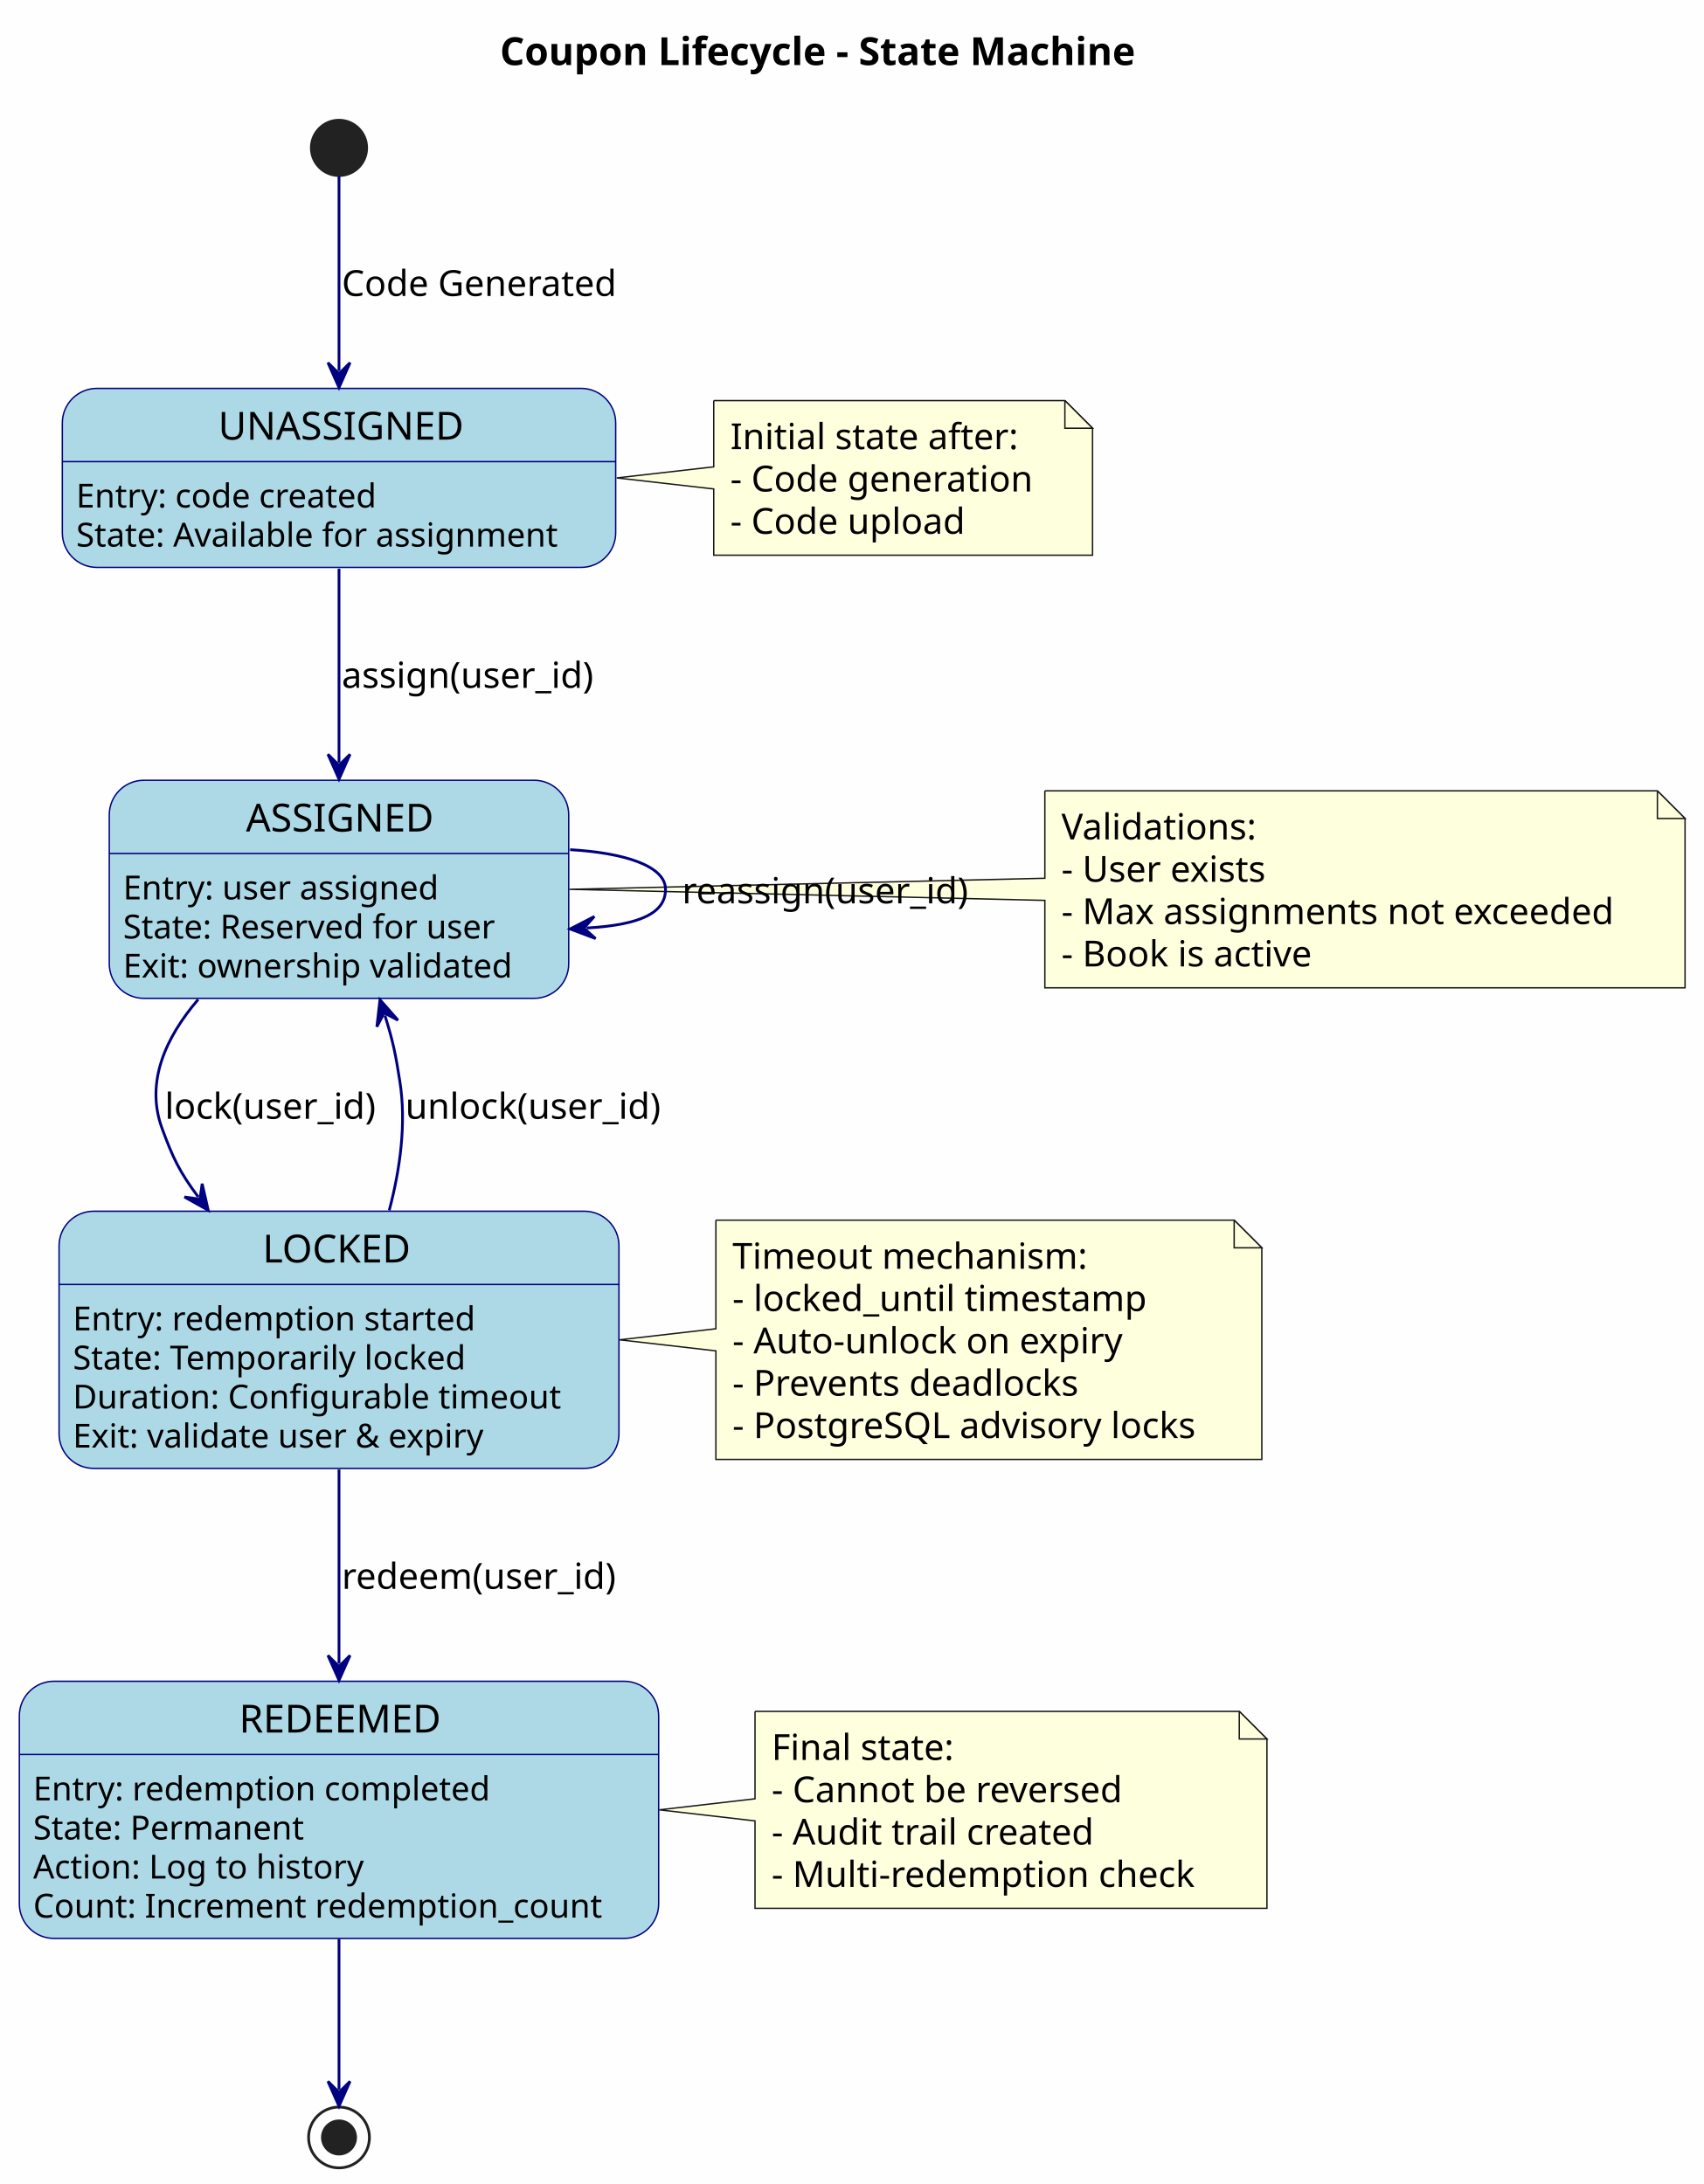
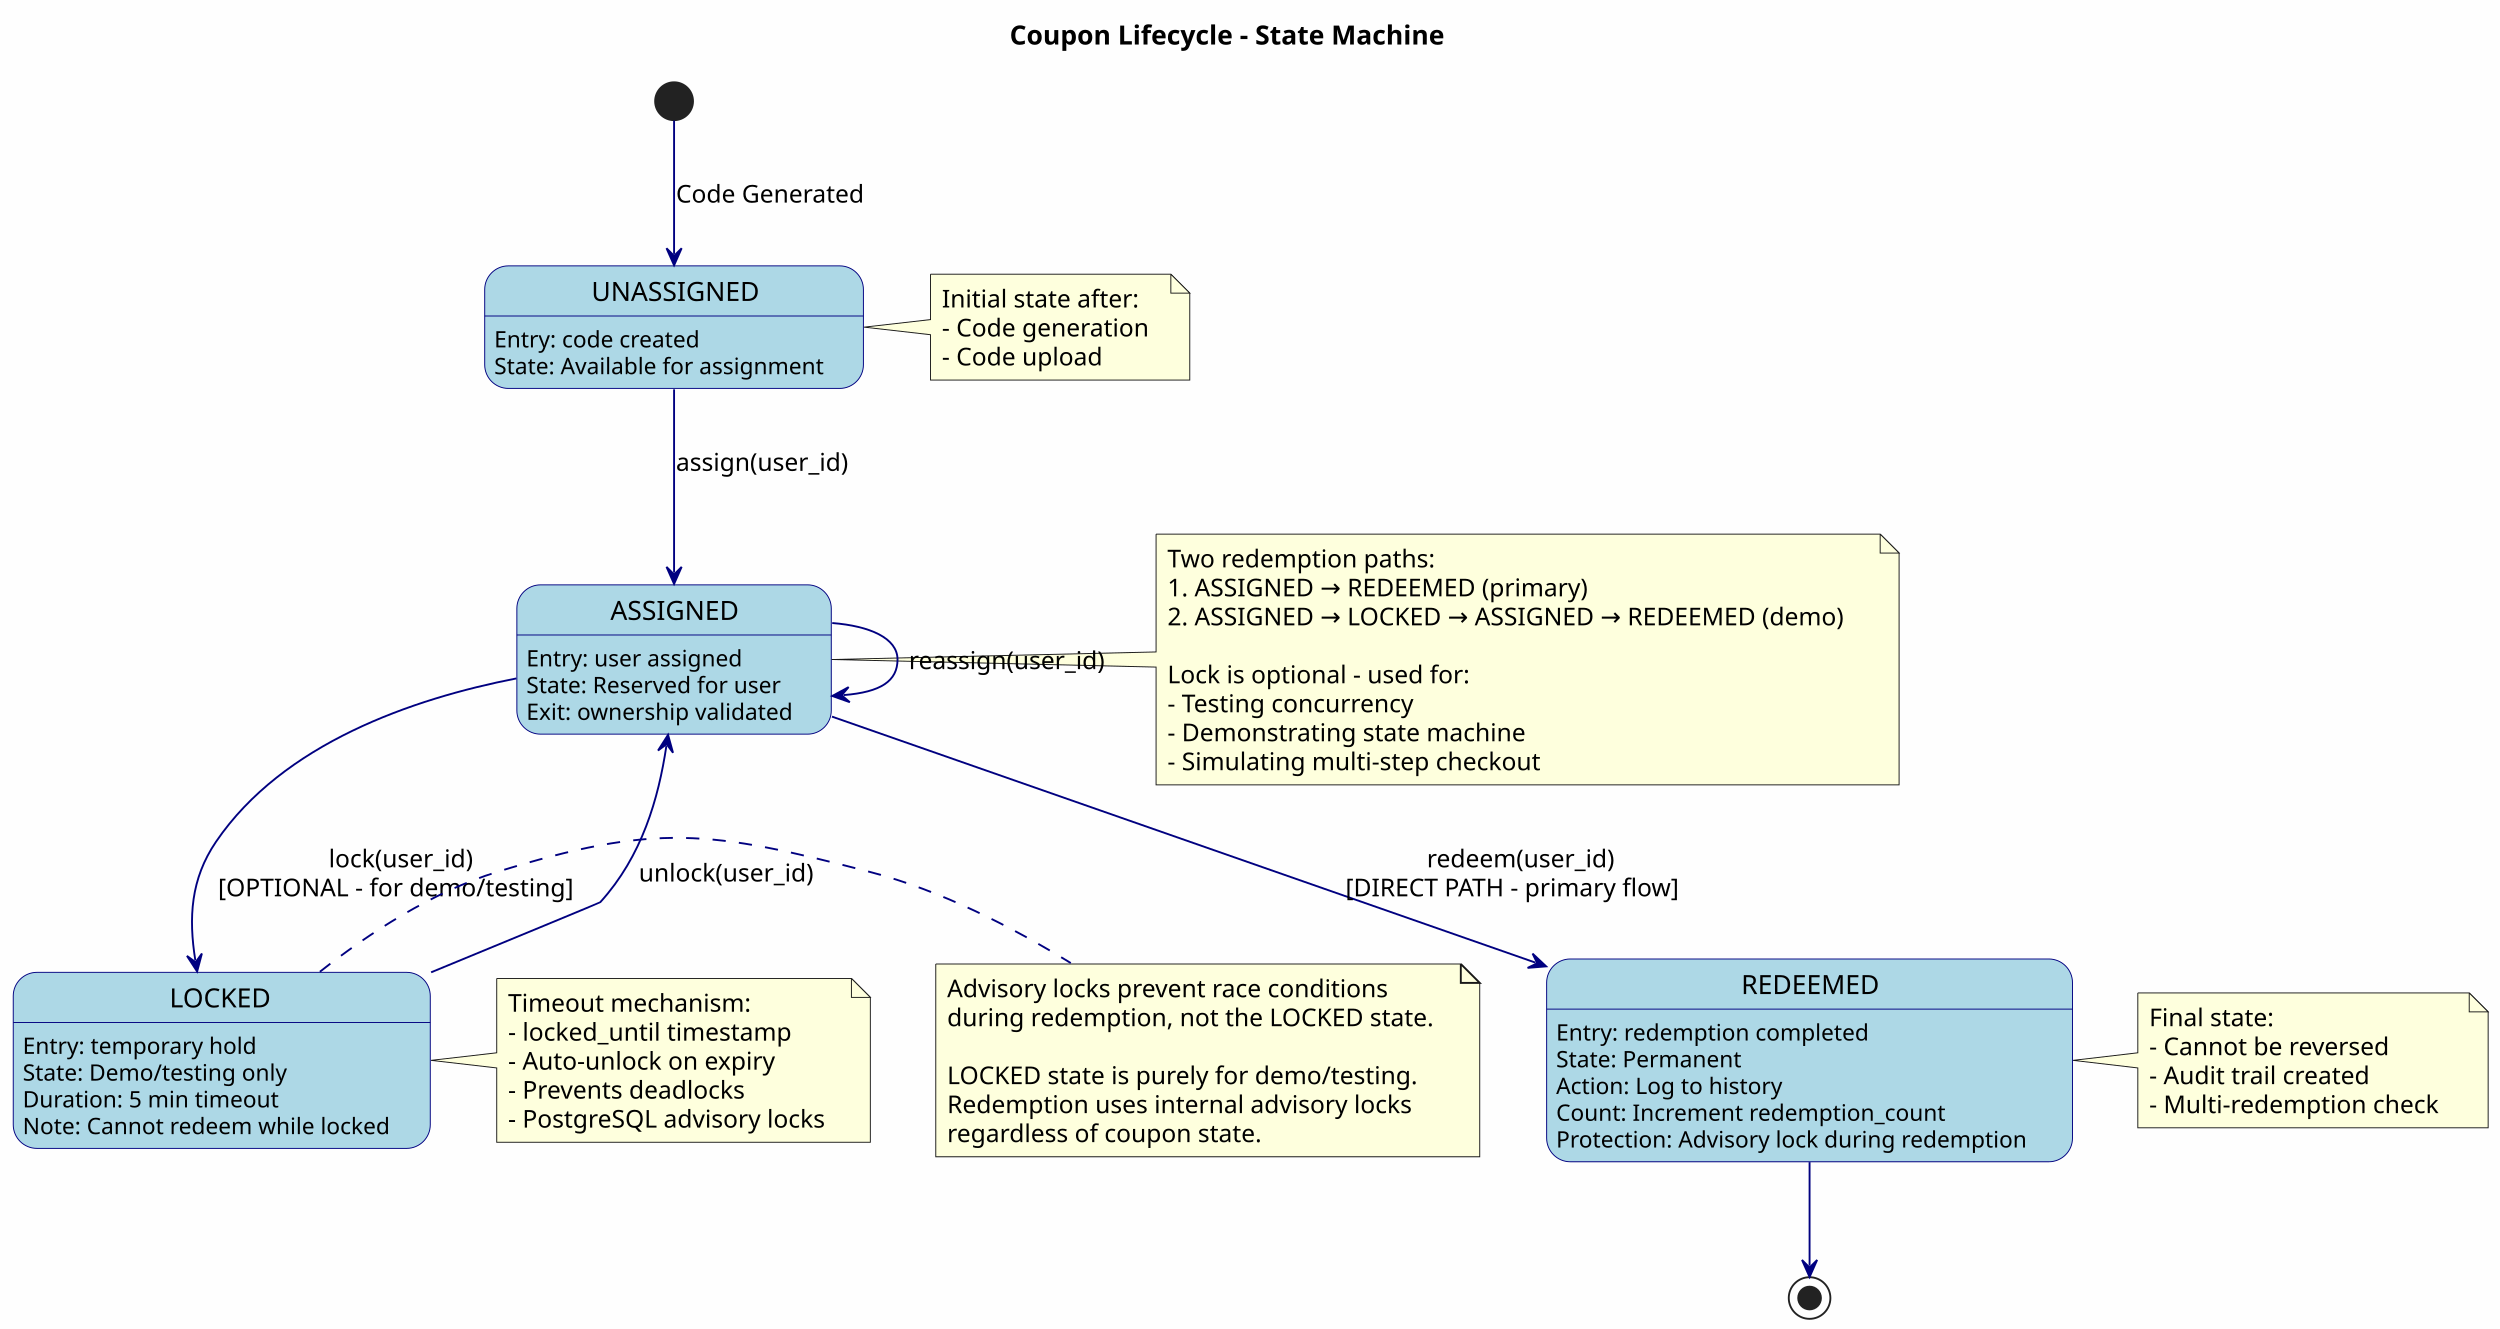
- <svg xmlns="http://www.w3.org/2000/svg" contentStyleType="text/css" data-diagram-type="STATE" height="790px" preserveAspectRatio="none" style="width:616px;height:790px;background:#FEFEFE;" version="1.1" viewBox="0 0 616 790" width="616px" zoomAndPan="magnify">
+ <svg xmlns="http://www.w3.org/2000/svg" contentStyleType="text/css" data-diagram-type="STATE" height="702px" preserveAspectRatio="none" style="width:1321px;height:702px;background:#FEFEFE;" version="1.1" viewBox="0 0 1321 702" width="1321px" zoomAndPan="magnify">
  <defs />
  <g>
-     <rect fill="#FEFEFE" height="790" style="stroke:none;stroke-width:1;" width="616" x="0" y="0" />
+     <rect fill="#FEFEFE" height="702" style="stroke:none;stroke-width:1;" width="1321" x="0" y="0" />
    <g class="title" data-source-line="10">
-       <text fill="#000000" font-family="sans-serif" font-size="14" font-weight="bold" lengthAdjust="spacing" textLength="240.755" x="180.796" y="23.535">Coupon Lifecycle - State Machine</text>
+       <text fill="#000000" font-family="sans-serif" font-size="14" font-weight="bold" lengthAdjust="spacing" textLength="240.755" x="533.492" y="23.535">Coupon Lifecycle - State Machine</text>
    </g>
-     <ellipse cx="122.59" cy="53.488" fill="#222222" rx="10" ry="10" style="stroke:#222222;stroke-width:1;" />
+     <ellipse cx="356.18" cy="53.488" fill="#222222" rx="10" ry="10" style="stroke:#222222;stroke-width:1;" />
    <g id="UNASSIGNED">
-       <rect fill="#ADD8E6" height="64.754" rx="12.5" ry="12.5" style="stroke:#000080;stroke-width:0.5;" width="200.106" x="22.54" y="140.488" />
-       <line style="stroke:#000080;stroke-width:0.5;" x1="22.54" x2="222.645" y1="166.977" y2="166.977" />
-       <text fill="#000000" font-family="sans-serif" font-size="14" lengthAdjust="spacing" textLength="87.35" x="78.918" y="159.023">UNASSIGNED</text>
-       <text fill="#000000" font-family="sans-serif" font-size="12" lengthAdjust="spacing" textLength="111.861" x="27.54" y="183.578">Entry: code created</text>
-       <text fill="#000000" font-family="sans-serif" font-size="12" lengthAdjust="spacing" textLength="180.106" x="27.54" y="197.711">State: Available for assignment</text>
+       <rect fill="#ADD8E6" height="64.754" rx="12.5" ry="12.5" style="stroke:#000080;stroke-width:0.5;" width="200.106" x="256.12" y="140.488" />
+       <line style="stroke:#000080;stroke-width:0.5;" x1="256.12" x2="456.226" y1="166.977" y2="166.977" />
+       <text fill="#000000" font-family="sans-serif" font-size="14" lengthAdjust="spacing" textLength="87.35" x="312.498" y="159.023">UNASSIGNED</text>
+       <text fill="#000000" font-family="sans-serif" font-size="12" lengthAdjust="spacing" textLength="111.861" x="261.12" y="183.578">Entry: code created</text>
+       <text fill="#000000" font-family="sans-serif" font-size="12" lengthAdjust="spacing" textLength="180.106" x="261.12" y="197.711">State: Available for assignment</text>
    </g>
    <g id="ASSIGNED">
-       <rect fill="#ADD8E6" height="78.887" rx="12.5" ry="12.5" style="stroke:#000080;stroke-width:0.5;" width="166.139" x="39.52" y="282.238" />
-       <line style="stroke:#000080;stroke-width:0.5;" x1="39.52" x2="205.659" y1="308.727" y2="308.727" />
-       <text fill="#000000" font-family="sans-serif" font-size="14" lengthAdjust="spacing" textLength="67.307" x="88.936" y="300.773">ASSIGNED</text>
-       <text fill="#000000" font-family="sans-serif" font-size="12" lengthAdjust="spacing" textLength="117.668" x="44.52" y="325.328">Entry: user assigned</text>
-       <text fill="#000000" font-family="sans-serif" font-size="12" lengthAdjust="spacing" textLength="138.228" x="44.52" y="339.461">State: Reserved for user</text>
-       <text fill="#000000" font-family="sans-serif" font-size="12" lengthAdjust="spacing" textLength="146.139" x="44.52" y="353.594">Exit: ownership validated</text>
+       <rect fill="#ADD8E6" height="78.887" rx="12.5" ry="12.5" style="stroke:#000080;stroke-width:0.5;" width="166.139" x="273.11" y="309.038" />
+       <line style="stroke:#000080;stroke-width:0.5;" x1="273.11" x2="439.249" y1="335.527" y2="335.527" />
+       <text fill="#000000" font-family="sans-serif" font-size="14" lengthAdjust="spacing" textLength="67.307" x="322.526" y="327.573">ASSIGNED</text>
+       <text fill="#000000" font-family="sans-serif" font-size="12" lengthAdjust="spacing" textLength="117.668" x="278.11" y="352.128">Entry: user assigned</text>
+       <text fill="#000000" font-family="sans-serif" font-size="12" lengthAdjust="spacing" textLength="138.228" x="278.11" y="366.261">State: Reserved for user</text>
+       <text fill="#000000" font-family="sans-serif" font-size="12" lengthAdjust="spacing" textLength="146.139" x="278.11" y="380.394">Exit: ownership validated</text>
    </g>
    <g id="LOCKED">
-       <rect fill="#ADD8E6" height="93.019" rx="12.5" ry="12.5" style="stroke:#000080;stroke-width:0.5;" width="202.467" x="21.36" y="438.128" />
-       <line style="stroke:#000080;stroke-width:0.5;" x1="21.36" x2="223.827" y1="464.617" y2="464.617" />
-       <text fill="#000000" font-family="sans-serif" font-size="14" lengthAdjust="spacing" textLength="55.241" x="94.973" y="456.663">LOCKED</text>
-       <text fill="#000000" font-family="sans-serif" font-size="12" lengthAdjust="spacing" textLength="149.244" x="26.36" y="481.218">Entry: redemption started</text>
-       <text fill="#000000" font-family="sans-serif" font-size="12" lengthAdjust="spacing" textLength="148.435" x="26.36" y="495.351">State: Temporarily locked</text>
-       <text fill="#000000" font-family="sans-serif" font-size="12" lengthAdjust="spacing" textLength="182.467" x="26.36" y="509.484">Duration: Configurable timeout</text>
-       <text fill="#000000" font-family="sans-serif" font-size="12" lengthAdjust="spacing" textLength="155.707" x="26.36" y="523.617">Exit: validate user &amp; expiry</text>
+       <rect fill="#ADD8E6" height="93.019" rx="12.5" ry="12.5" style="stroke:#000080;stroke-width:0.5;" width="220.356" x="7" y="513.788" />
+       <line style="stroke:#000080;stroke-width:0.5;" x1="7" x2="227.356" y1="540.277" y2="540.277" />
+       <text fill="#000000" font-family="sans-serif" font-size="14" lengthAdjust="spacing" textLength="55.241" x="89.557" y="532.323">LOCKED</text>
+       <text fill="#000000" font-family="sans-serif" font-size="12" lengthAdjust="spacing" textLength="126.867" x="12" y="556.878">Entry: temporary hold</text>
+       <text fill="#000000" font-family="sans-serif" font-size="12" lengthAdjust="spacing" textLength="145.418" x="12" y="571.011">State: Demo/testing only</text>
+       <text fill="#000000" font-family="sans-serif" font-size="12" lengthAdjust="spacing" textLength="140.795" x="12" y="585.144">Duration: 5 min timeout</text>
+       <text fill="#000000" font-family="sans-serif" font-size="12" lengthAdjust="spacing" textLength="200.356" x="12" y="599.277">Note: Cannot redeem while locked</text>
    </g>
    <g id="REDEEMED">
-       <rect fill="#ADD8E6" height="93.019" rx="12.5" ry="12.5" style="stroke:#000080;stroke-width:0.5;" width="231.184" x="7" y="608.148" />
-       <line style="stroke:#000080;stroke-width:0.5;" x1="7" x2="238.184" y1="634.637" y2="634.637" />
-       <text fill="#000000" font-family="sans-serif" font-size="14" lengthAdjust="spacing" textLength="72.235" x="86.474" y="626.683">REDEEMED</text>
-       <text fill="#000000" font-family="sans-serif" font-size="12" lengthAdjust="spacing" textLength="169.529" x="12" y="651.238">Entry: redemption completed</text>
-       <text fill="#000000" font-family="sans-serif" font-size="12" lengthAdjust="spacing" textLength="98.473" x="12" y="665.371">State: Permanent</text>
-       <text fill="#000000" font-family="sans-serif" font-size="12" lengthAdjust="spacing" textLength="125.572" x="12" y="679.504">Action: Log to history</text>
-       <text fill="#000000" font-family="sans-serif" font-size="12" lengthAdjust="spacing" textLength="211.184" x="12" y="693.637">Count: Increment redemption_count</text>
+       <rect fill="#ADD8E6" height="107.152" rx="12.5" ry="12.5" style="stroke:#000080;stroke-width:0.5;" width="277.848" x="817.25" y="506.728" />
+       <line style="stroke:#000080;stroke-width:0.5;" x1="817.25" x2="1095.098" y1="533.217" y2="533.217" />
+       <text fill="#000000" font-family="sans-serif" font-size="14" lengthAdjust="spacing" textLength="72.235" x="920.056" y="525.263">REDEEMED</text>
+       <text fill="#000000" font-family="sans-serif" font-size="12" lengthAdjust="spacing" textLength="169.529" x="822.25" y="549.818">Entry: redemption completed</text>
+       <text fill="#000000" font-family="sans-serif" font-size="12" lengthAdjust="spacing" textLength="98.473" x="822.25" y="563.951">State: Permanent</text>
+       <text fill="#000000" font-family="sans-serif" font-size="12" lengthAdjust="spacing" textLength="125.572" x="822.25" y="578.084">Action: Log to history</text>
+       <text fill="#000000" font-family="sans-serif" font-size="12" lengthAdjust="spacing" textLength="211.184" x="822.25" y="592.217">Count: Increment redemption_count</text>
+       <text fill="#000000" font-family="sans-serif" font-size="12" lengthAdjust="spacing" textLength="257.848" x="822.25" y="606.349">Protection: Advisory lock during redemption</text>
    </g>
-     <ellipse cx="122.59" cy="773.168" fill="none" rx="11" ry="11" style="stroke:#222222;stroke-width:1;" />
-     <ellipse cx="122.59" cy="773.168" fill="#222222" rx="6" ry="6" style="stroke:#222222;stroke-width:1;" />
-     <g class="entity" data-entity="GMN2" data-source-line="38" data-uid="ent0003" id="entity_GMN2">
-       <path d="M258.1,144.898 L258.1,168.868 L223,172.868 L258.1,176.868 L258.1,200.83 A0,0 0 0 0 258.1,200.83 L395.084,200.83 A0,0 0 0 0 395.084,200.83 L395.084,154.898 L385.084,144.898 L258.1,144.898 A0,0 0 0 0 258.1,144.898" fill="#FEFFDD" style="stroke:#181818;stroke-width:0.5;" />
-       <path d="M385.084,144.898 L385.084,154.898 L395.084,154.898 L385.084,144.898" fill="#FEFFDD" style="stroke:#181818;stroke-width:0.5;" />
-       <text fill="#000000" font-family="sans-serif" font-size="13" lengthAdjust="spacing" textLength="107.624" x="264.1" y="162.467">Initial state after:</text>
-       <text fill="#000000" font-family="sans-serif" font-size="13" lengthAdjust="spacing" textLength="115.984" x="264.1" y="177.777">- Code generation</text>
-       <text fill="#000000" font-family="sans-serif" font-size="13" lengthAdjust="spacing" textLength="91.508" x="264.1" y="193.088">- Code upload</text>
+     <ellipse cx="956.18" cy="685.878" fill="none" rx="11" ry="11" style="stroke:#222222;stroke-width:1;" />
+     <ellipse cx="956.18" cy="685.878" fill="#222222" rx="6" ry="6" style="stroke:#222222;stroke-width:1;" />
+     <g class="entity" data-entity="GMN2" data-source-line="39" data-uid="ent0003" id="entity_GMN2">
+       <path d="M491.69,144.898 L491.69,168.868 L456.58,172.868 L491.69,176.868 L491.69,200.83 A0,0 0 0 0 491.69,200.83 L628.674,200.83 A0,0 0 0 0 628.674,200.83 L628.674,154.898 L618.674,144.898 L491.69,144.898 A0,0 0 0 0 491.69,144.898" fill="#FEFFDD" style="stroke:#181818;stroke-width:0.5;" />
+       <path d="M618.674,144.898 L618.674,154.898 L628.674,154.898 L618.674,144.898" fill="#FEFFDD" style="stroke:#181818;stroke-width:0.5;" />
+       <text fill="#000000" font-family="sans-serif" font-size="13" lengthAdjust="spacing" textLength="107.624" x="497.69" y="162.467">Initial state after:</text>
+       <text fill="#000000" font-family="sans-serif" font-size="13" lengthAdjust="spacing" textLength="115.984" x="497.69" y="177.777">- Code generation</text>
+       <text fill="#000000" font-family="sans-serif" font-size="13" lengthAdjust="spacing" textLength="91.508" x="497.69" y="193.088">- Code upload</text>
    </g>
-     <g class="entity" data-entity="GMN5" data-source-line="44" data-uid="ent0006" id="entity_GMN5">
-       <path d="M377.84,286.068 L377.84,317.688 L205.92,321.688 L377.84,325.688 L377.84,357.31 A0,0 0 0 0 377.84,357.31 L609.347,357.31 A0,0 0 0 0 609.347,357.31 L609.347,296.068 L599.347,286.068 L377.84,286.068 A0,0 0 0 0 377.84,286.068" fill="#FEFFDD" style="stroke:#181818;stroke-width:0.5;" />
-       <path d="M599.347,286.068 L599.347,296.068 L609.347,296.068 L599.347,286.068" fill="#FEFFDD" style="stroke:#181818;stroke-width:0.5;" />
-       <text fill="#000000" font-family="sans-serif" font-size="13" lengthAdjust="spacing" textLength="73.969" x="383.84" y="303.637">Validations:</text>
-       <text fill="#000000" font-family="sans-serif" font-size="13" lengthAdjust="spacing" textLength="81.034" x="383.84" y="318.947">- User exists</text>
-       <text fill="#000000" font-family="sans-serif" font-size="13" lengthAdjust="spacing" textLength="210.507" x="383.84" y="334.258">- Max assignments not exceeded</text>
-       <text fill="#000000" font-family="sans-serif" font-size="13" lengthAdjust="spacing" textLength="97.722" x="383.84" y="349.568">- Book is active</text>
+     <g class="entity" data-entity="GMN5" data-source-line="45" data-uid="ent0006" id="entity_GMN5">
+       <path d="M610.87,282.238 L610.87,344.488 L439.42,348.488 L610.87,352.488 L610.87,414.723 A0,0 0 0 0 610.87,414.723 L1003.481,414.723 A0,0 0 0 0 1003.481,414.723 L1003.481,292.238 L993.481,282.238 L610.87,282.238 A0,0 0 0 0 610.87,282.238" fill="#FEFFDD" style="stroke:#181818;stroke-width:0.5;" />
+       <path d="M993.481,282.238 L993.481,292.238 L1003.481,292.238 L993.481,282.238" fill="#FEFFDD" style="stroke:#181818;stroke-width:0.5;" />
+       <text fill="#000000" font-family="sans-serif" font-size="13" lengthAdjust="spacing" textLength="146.459" x="616.87" y="299.807">Two redemption paths:</text>
+       <text fill="#000000" font-family="sans-serif" font-size="13" lengthAdjust="spacing" textLength="228.503" x="616.87" y="315.117">1. ASSIGNED → REDEEMED (primary)</text>
+       <text fill="#000000" font-family="sans-serif" font-size="13" lengthAdjust="spacing" textLength="371.611" x="616.87" y="330.428">2. ASSIGNED → LOCKED → ASSIGNED → REDEEMED (demo)</text>
+       <text fill="#000000" font-family="sans-serif" font-size="13" lengthAdjust="spacing" textLength="4.113" x="616.87" y="345.738"> </text>
+       <text fill="#000000" font-family="sans-serif" font-size="13" lengthAdjust="spacing" textLength="171.742" x="616.87" y="361.049">Lock is optional - used for:</text>
+       <text fill="#000000" font-family="sans-serif" font-size="13" lengthAdjust="spacing" textLength="139.471" x="616.87" y="376.359">- Testing concurrency</text>
+       <text fill="#000000" font-family="sans-serif" font-size="13" lengthAdjust="spacing" textLength="197.698" x="616.87" y="391.67">- Demonstrating state machine</text>
+       <text fill="#000000" font-family="sans-serif" font-size="13" lengthAdjust="spacing" textLength="210.717" x="616.87" y="406.981">- Simulating multi-step checkout</text>
    </g>
-     <g class="entity" data-entity="GMN8" data-source-line="51" data-uid="ent0009" id="entity_GMN8">
-       <path d="M258.88,441.358 L258.88,480.638 L224.03,484.638 L258.88,488.638 L258.88,527.911 A0,0 0 0 0 258.88,527.911 L456.3,527.911 A0,0 0 0 0 456.3,527.911 L456.3,451.358 L446.3,441.358 L258.88,441.358 A0,0 0 0 0 258.88,441.358" fill="#FEFFDD" style="stroke:#181818;stroke-width:0.5;" />
-       <path d="M446.3,441.358 L446.3,451.358 L456.3,451.358 L446.3,441.358" fill="#FEFFDD" style="stroke:#181818;stroke-width:0.5;" />
-       <text fill="#000000" font-family="sans-serif" font-size="13" lengthAdjust="spacing" textLength="132.374" x="264.88" y="458.927">Timeout mechanism:</text>
-       <text fill="#000000" font-family="sans-serif" font-size="13" lengthAdjust="spacing" textLength="159.174" x="264.88" y="474.237">- locked_until timestamp</text>
-       <text fill="#000000" font-family="sans-serif" font-size="13" lengthAdjust="spacing" textLength="154.724" x="264.88" y="489.548">- Auto-unlock on expiry</text>
-       <text fill="#000000" font-family="sans-serif" font-size="13" lengthAdjust="spacing" textLength="132.438" x="264.88" y="504.858">- Prevents deadlocks</text>
-       <text fill="#000000" font-family="sans-serif" font-size="13" lengthAdjust="spacing" textLength="176.42" x="264.88" y="520.169">- PostgreSQL advisory locks</text>
+     <g class="entity" data-entity="GMN8" data-source-line="56" data-uid="ent0009" id="entity_GMN8">
+       <path d="M494.46,509.368 L494.46,611.232 L781.89,611.232 L781.89,519.368 L771.89,509.368 L494.46,509.368" fill="#FEFFDD" style="stroke:#181818;stroke-width:0.5;" />
+       <path d="M771.89,509.368 L771.89,519.368 L781.89,519.368 L771.89,509.368" fill="#FEFFDD" style="stroke:#181818;stroke-width:1;" />
+       <text fill="#000000" font-family="sans-serif" font-size="13" lengthAdjust="spacing" textLength="243.439" x="500.46" y="526.937">Advisory locks prevent race conditions</text>
+       <text fill="#000000" font-family="sans-serif" font-size="13" lengthAdjust="spacing" textLength="266.43" x="500.46" y="542.247">during redemption, not the LOCKED state.</text>
+       <text fill="#000000" font-family="sans-serif" font-size="13" lengthAdjust="spacing" textLength="4.113" x="500.46" y="557.558"> </text>
+       <text fill="#000000" font-family="sans-serif" font-size="13" lengthAdjust="spacing" textLength="260.47" x="500.46" y="572.868">LOCKED state is purely for demo/testing.</text>
+       <text fill="#000000" font-family="sans-serif" font-size="13" lengthAdjust="spacing" textLength="254.351" x="500.46" y="588.179">Redemption uses internal advisory locks</text>
+       <text fill="#000000" font-family="sans-serif" font-size="13" lengthAdjust="spacing" textLength="172.542" x="500.46" y="603.489">regardless of coupon state.</text>
    </g>
-     <g class="entity" data-entity="GMN11" data-source-line="59" data-uid="ent0012" id="entity_GMN11">
-       <path d="M273.03,619.038 L273.03,650.658 L238.4,654.658 L273.03,658.658 L273.03,690.28 A0,0 0 0 0 273.03,690.28 L458.149,690.28 A0,0 0 0 0 458.149,690.28 L458.149,629.038 L448.149,619.038 L273.03,619.038 A0,0 0 0 0 273.03,619.038" fill="#FEFFDD" style="stroke:#181818;stroke-width:0.5;" />
-       <path d="M448.149,619.038 L448.149,629.038 L458.149,629.038 L448.149,619.038" fill="#FEFFDD" style="stroke:#181818;stroke-width:0.5;" />
-       <text fill="#000000" font-family="sans-serif" font-size="13" lengthAdjust="spacing" textLength="68.732" x="279.03" y="636.607">Final state:</text>
-       <text fill="#000000" font-family="sans-serif" font-size="13" lengthAdjust="spacing" textLength="134.348" x="279.03" y="651.917">- Cannot be reversed</text>
-       <text fill="#000000" font-family="sans-serif" font-size="13" lengthAdjust="spacing" textLength="125.265" x="279.03" y="667.228">- Audit trail created</text>
-       <text fill="#000000" font-family="sans-serif" font-size="13" lengthAdjust="spacing" textLength="164.119" x="279.03" y="682.538">- Multi-redemption check</text>
+     <g class="entity" data-entity="GMN11" data-source-line="65" data-uid="ent0012" id="entity_GMN11">
+       <path d="M262.47,517.028 L262.47,556.298 L227.74,560.298 L262.47,564.298 L262.47,603.581 A0,0 0 0 0 262.47,603.581 L459.89,603.581 A0,0 0 0 0 459.89,603.581 L459.89,527.028 L449.89,517.028 L262.47,517.028 A0,0 0 0 0 262.47,517.028" fill="#FEFFDD" style="stroke:#181818;stroke-width:0.5;" />
+       <path d="M449.89,517.028 L449.89,527.028 L459.89,527.028 L449.89,517.028" fill="#FEFFDD" style="stroke:#181818;stroke-width:0.5;" />
+       <text fill="#000000" font-family="sans-serif" font-size="13" lengthAdjust="spacing" textLength="132.374" x="268.47" y="534.597">Timeout mechanism:</text>
+       <text fill="#000000" font-family="sans-serif" font-size="13" lengthAdjust="spacing" textLength="159.174" x="268.47" y="549.907">- locked_until timestamp</text>
+       <text fill="#000000" font-family="sans-serif" font-size="13" lengthAdjust="spacing" textLength="154.724" x="268.47" y="565.218">- Auto-unlock on expiry</text>
+       <text fill="#000000" font-family="sans-serif" font-size="13" lengthAdjust="spacing" textLength="132.438" x="268.47" y="580.528">- Prevents deadlocks</text>
+       <text fill="#000000" font-family="sans-serif" font-size="13" lengthAdjust="spacing" textLength="176.42" x="268.47" y="595.839">- PostgreSQL advisory locks</text>
+     </g>
+     <g class="entity" data-entity="GMN14" data-source-line="73" data-uid="ent0015" id="entity_GMN14">
+       <path d="M1129.62,524.678 L1129.62,556.298 L1095.41,560.298 L1129.62,564.298 L1129.62,595.92 A0,0 0 0 0 1129.62,595.92 L1314.739,595.92 A0,0 0 0 0 1314.739,595.92 L1314.739,534.678 L1304.739,524.678 L1129.62,524.678 A0,0 0 0 0 1129.62,524.678" fill="#FEFFDD" style="stroke:#181818;stroke-width:0.5;" />
+       <path d="M1304.739,524.678 L1304.739,534.678 L1314.739,534.678 L1304.739,524.678" fill="#FEFFDD" style="stroke:#181818;stroke-width:0.5;" />
+       <text fill="#000000" font-family="sans-serif" font-size="13" lengthAdjust="spacing" textLength="68.732" x="1135.62" y="542.247">Final state:</text>
+       <text fill="#000000" font-family="sans-serif" font-size="13" lengthAdjust="spacing" textLength="134.348" x="1135.62" y="557.557">- Cannot be reversed</text>
+       <text fill="#000000" font-family="sans-serif" font-size="13" lengthAdjust="spacing" textLength="125.265" x="1135.62" y="572.868">- Audit trail created</text>
+       <text fill="#000000" font-family="sans-serif" font-size="13" lengthAdjust="spacing" textLength="164.119" x="1135.62" y="588.178">- Multi-redemption check</text>
    </g>
    <g class="link" data-entity-1=".start." data-entity-2="UNASSIGNED" data-source-line="12" data-uid="lnk4" id="link_.start._UNASSIGNED">
-       <path d="M122.59,63.698 C122.59,79.968 122.59,108.488 122.59,134.188" fill="none" id="*start*-to-UNASSIGNED" style="stroke:#000080;stroke-width:1;" />
-       <polygon fill="#000080" points="122.59,140.188,126.59,131.188,122.59,135.188,118.59,131.188,122.59,140.188" style="stroke:#000080;stroke-width:1;" />
-       <text fill="#000000" font-family="sans-serif" font-size="13" lengthAdjust="spacing" textLength="101.251" x="123.59" y="107.057">Code Generated</text>
+       <path d="M356.18,63.698 C356.18,79.968 356.18,108.488 356.18,134.178" fill="none" id="*start*-to-UNASSIGNED" style="stroke:#000080;stroke-width:1;" />
+       <polygon fill="#000080" points="356.18,140.178,360.18,131.178,356.18,135.178,352.18,131.178,356.18,140.178" style="stroke:#000080;stroke-width:1;" />
+       <text fill="#000000" font-family="sans-serif" font-size="13" lengthAdjust="spacing" textLength="101.251" x="357.18" y="107.057">Code Generated</text>
    </g>
    <g class="link" data-entity-1="UNASSIGNED" data-entity-2="ASSIGNED" data-source-line="14" data-uid="lnk6" id="link_UNASSIGNED_ASSIGNED">
-       <path d="M122.59,205.728 C122.59,228.068 122.59,252.088 122.59,275.838" fill="none" id="UNASSIGNED-to-ASSIGNED" style="stroke:#000080;stroke-width:1;" />
-       <polygon fill="#000080" points="122.59,281.838,126.59,272.838,122.59,276.838,118.59,272.838,122.59,281.838" style="stroke:#000080;stroke-width:1;" />
-       <text fill="#000000" font-family="sans-serif" font-size="13" lengthAdjust="spacing" textLength="94.517" x="123.59" y="248.807">assign(user_id)</text>
+       <path d="M356.18,205.708 C356.18,234.688 356.18,271.548 356.18,302.548" fill="none" id="UNASSIGNED-to-ASSIGNED" style="stroke:#000080;stroke-width:1;" />
+       <polygon fill="#000080" points="356.18,308.548,360.18,299.548,356.18,303.548,352.18,299.548,356.18,308.548" style="stroke:#000080;stroke-width:1;" />
+       <text fill="#000000" font-family="sans-serif" font-size="13" lengthAdjust="spacing" textLength="94.517" x="357.18" y="248.807">assign(user_id)</text>
    </g>
    <g class="link" data-entity-1="ASSIGNED" data-entity-2="LOCKED" data-source-line="18" data-uid="lnk8" id="link_ASSIGNED_LOCKED">
-       <path d="M71.66,361.518 C59.93,375.238 52.47,391.428 58.59,408.128 C62.44,418.618 64.862,423.846 71.703,432.976" fill="none" id="ASSIGNED-to-LOCKED" style="stroke:#000080;stroke-width:1;" />
-       <polygon fill="#000080" points="75.3,437.778,73.105,428.177,72.302,433.777,66.703,432.974,75.3,437.778" style="stroke:#000080;stroke-width:1;" />
-       <text fill="#000000" font-family="sans-serif" font-size="13" lengthAdjust="spacing" textLength="80.152" x="59.59" y="404.697">lock(user_id)</text>
+       <path d="M272.88,358.478 C217.82,369.238 149.51,392.858 114.18,444.728 C100.74,464.458 99.612,484.944 103.212,507.434" fill="none" id="ASSIGNED-to-LOCKED" style="stroke:#000080;stroke-width:1;" />
+       <polygon fill="#000080" points="104.16,513.358,106.687,503.839,103.37,508.421,98.788,505.104,104.16,513.358" style="stroke:#000080;stroke-width:1;" />
+       <text fill="#000000" font-family="sans-serif" font-size="13" lengthAdjust="spacing" textLength="80.152" x="173.677" y="458.297">lock(user_id)</text>
+       <text fill="#000000" font-family="sans-serif" font-size="13" lengthAdjust="spacing" textLength="197.145" x="115.18" y="473.607">[OPTIONAL - for demo/testing]</text>
    </g>
    <g class="link" data-entity-1="LOCKED" data-entity-2="ASSIGNED" data-source-line="25" data-uid="lnk12" id="link_LOCKED_ASSIGNED">
-       <path d="M140.76,437.808 C144.67,423.008 147,406.458 144.59,391.128 C143.06,381.388 142.184,376.864 139.204,367.354" fill="none" id="LOCKED-to-ASSIGNED" style="stroke:#000080;stroke-width:1;" />
-       <polygon fill="#000080" points="137.41,361.628,136.284,371.413,138.905,366.399,143.918,369.02,137.41,361.628" style="stroke:#000080;stroke-width:1;" />
-       <text fill="#000000" font-family="sans-serif" font-size="13" lengthAdjust="spacing" textLength="96.288" x="146.57" y="404.697">unlock(user_id)</text>
+       <path d="M227.8,513.768 C273.89,494.768 316.94,476.988 317.18,476.728 C339.26,452.458 347.949,421.902 352.109,394.202" fill="none" id="LOCKED-to-ASSIGNED" style="stroke:#000080;stroke-width:1;" />
+       <polygon fill="#000080" points="353,388.268,347.708,396.574,352.257,393.213,355.619,397.762,353,388.268" style="stroke:#000080;stroke-width:1;" />
+       <text fill="#000000" font-family="sans-serif" font-size="13" lengthAdjust="spacing" textLength="96.288" x="337.52" y="465.797">unlock(user_id)</text>
    </g>
-     <g class="link" data-entity-1="ASSIGNED" data-entity-2="ASSIGNED" data-source-line="19" data-uid="lnk9" id="link_ASSIGNED_ASSIGNED">
-       <path d="M206.16,307.348 C226,308.498 240.66,313.278 240.66,321.688 C240.66,330.098 231.99,334.531 212.15,335.681" fill="none" id="ASSIGNED-to-ASSIGNED" style="stroke:#000080;stroke-width:1;" />
-       <polygon fill="#000080" points="206.16,336.028,215.376,339.501,211.152,335.739,214.913,331.514,206.16,336.028" style="stroke:#000080;stroke-width:1;" />
-       <text fill="#000000" font-family="sans-serif" font-size="13" lengthAdjust="spacing" textLength="107.079" x="246.66" y="326.757">reassign(user_id)</text>
+     <g class="link" data-entity-1="ASSIGNED" data-entity-2="REDEEMED" data-source-line="19" data-uid="lnk10" id="link_ASSIGNED_REDEEMED">
+       <path d="M439.61,378.658 C537.17,412.778 694.506,467.798 811.326,508.648" fill="none" id="ASSIGNED-to-REDEEMED" style="stroke:#000080;stroke-width:1;" />
+       <polygon fill="#000080" points="816.99,510.628,809.815,503.882,812.27,508.978,807.174,511.433,816.99,510.628" style="stroke:#000080;stroke-width:1;" />
+       <text fill="#000000" font-family="sans-serif" font-size="13" lengthAdjust="spacing" textLength="101.518" x="753.935" y="458.297">redeem(user_id)</text>
+       <text fill="#000000" font-family="sans-serif" font-size="13" lengthAdjust="spacing" textLength="187.548" x="710.92" y="473.607">[DIRECT PATH - primary flow]</text>
    </g>
-     <g class="link" data-entity-1="LOCKED" data-entity-2="REDEEMED" data-source-line="24" data-uid="lnk11" id="link_LOCKED_REDEEMED">
-       <path d="M122.59,531.548 C122.59,555.258 122.59,578.098 122.59,601.798" fill="none" id="LOCKED-to-REDEEMED" style="stroke:#000080;stroke-width:1;" />
-       <polygon fill="#000080" points="122.59,607.798,126.59,598.798,122.59,602.798,118.59,598.798,122.59,607.798" style="stroke:#000080;stroke-width:1;" />
-       <text fill="#000000" font-family="sans-serif" font-size="13" lengthAdjust="spacing" textLength="101.518" x="123.59" y="574.717">redeem(user_id)</text>
+     <g class="link" data-entity-1="ASSIGNED" data-entity-2="ASSIGNED" data-source-line="20" data-uid="lnk11" id="link_ASSIGNED_ASSIGNED">
+       <path d="M439.75,329.208 C459.58,330.758 474.25,337.178 474.25,348.488 C474.25,359.788 465.562,365.741 445.732,367.291" fill="none" id="ASSIGNED-to-ASSIGNED" style="stroke:#000080;stroke-width:1;" />
+       <polygon fill="#000080" points="439.75,367.758,449.034,371.045,444.735,367.369,448.411,363.069,439.75,367.758" style="stroke:#000080;stroke-width:1;" />
+       <text fill="#000000" font-family="sans-serif" font-size="13" lengthAdjust="spacing" textLength="107.079" x="480.25" y="353.557">reassign(user_id)</text>
    </g>
    <g class="link" data-entity-1="REDEEMED" data-entity-2=".end." data-source-line="31" data-uid="lnk14" id="link_REDEEMED_.end.">
-       <path d="M122.59,701.368 C122.59,723.558 122.59,742.288 122.59,755.858" fill="none" id="REDEEMED-to-*end*" style="stroke:#000080;stroke-width:1;" />
-       <polygon fill="#000080" points="122.59,761.858,126.59,752.858,122.59,756.858,118.59,752.858,122.59,761.858" style="stroke:#000080;stroke-width:1;" />
+       <path d="M956.18,614.068 C956.18,636.898 956.18,655.408 956.18,668.768" fill="none" id="REDEEMED-to-*end*" style="stroke:#000080;stroke-width:1;" />
+       <polygon fill="#000080" points="956.18,674.768,960.18,665.768,956.18,669.768,952.18,665.768,956.18,674.768" style="stroke:#000080;stroke-width:1;" />
+     </g>
+     <g class="link" data-entity-1="LOCKED" data-entity-2="GMN8" data-source-line="56" data-uid="lnk10" id="link_LOCKED_GMN8">
+       <path d="M169.02,513.478 C195.13,493.018 228.46,471.308 262.68,460.728 C346.32,434.848 374.94,438.688 459.68,460.728 C496.94,470.418 534.68,489.778 565.8,508.878" fill="none" id="LOCKED-GMN8" style="stroke:#000080;stroke-width:1;stroke-dasharray:7,7;" />
    </g>
  </g>
</svg>
